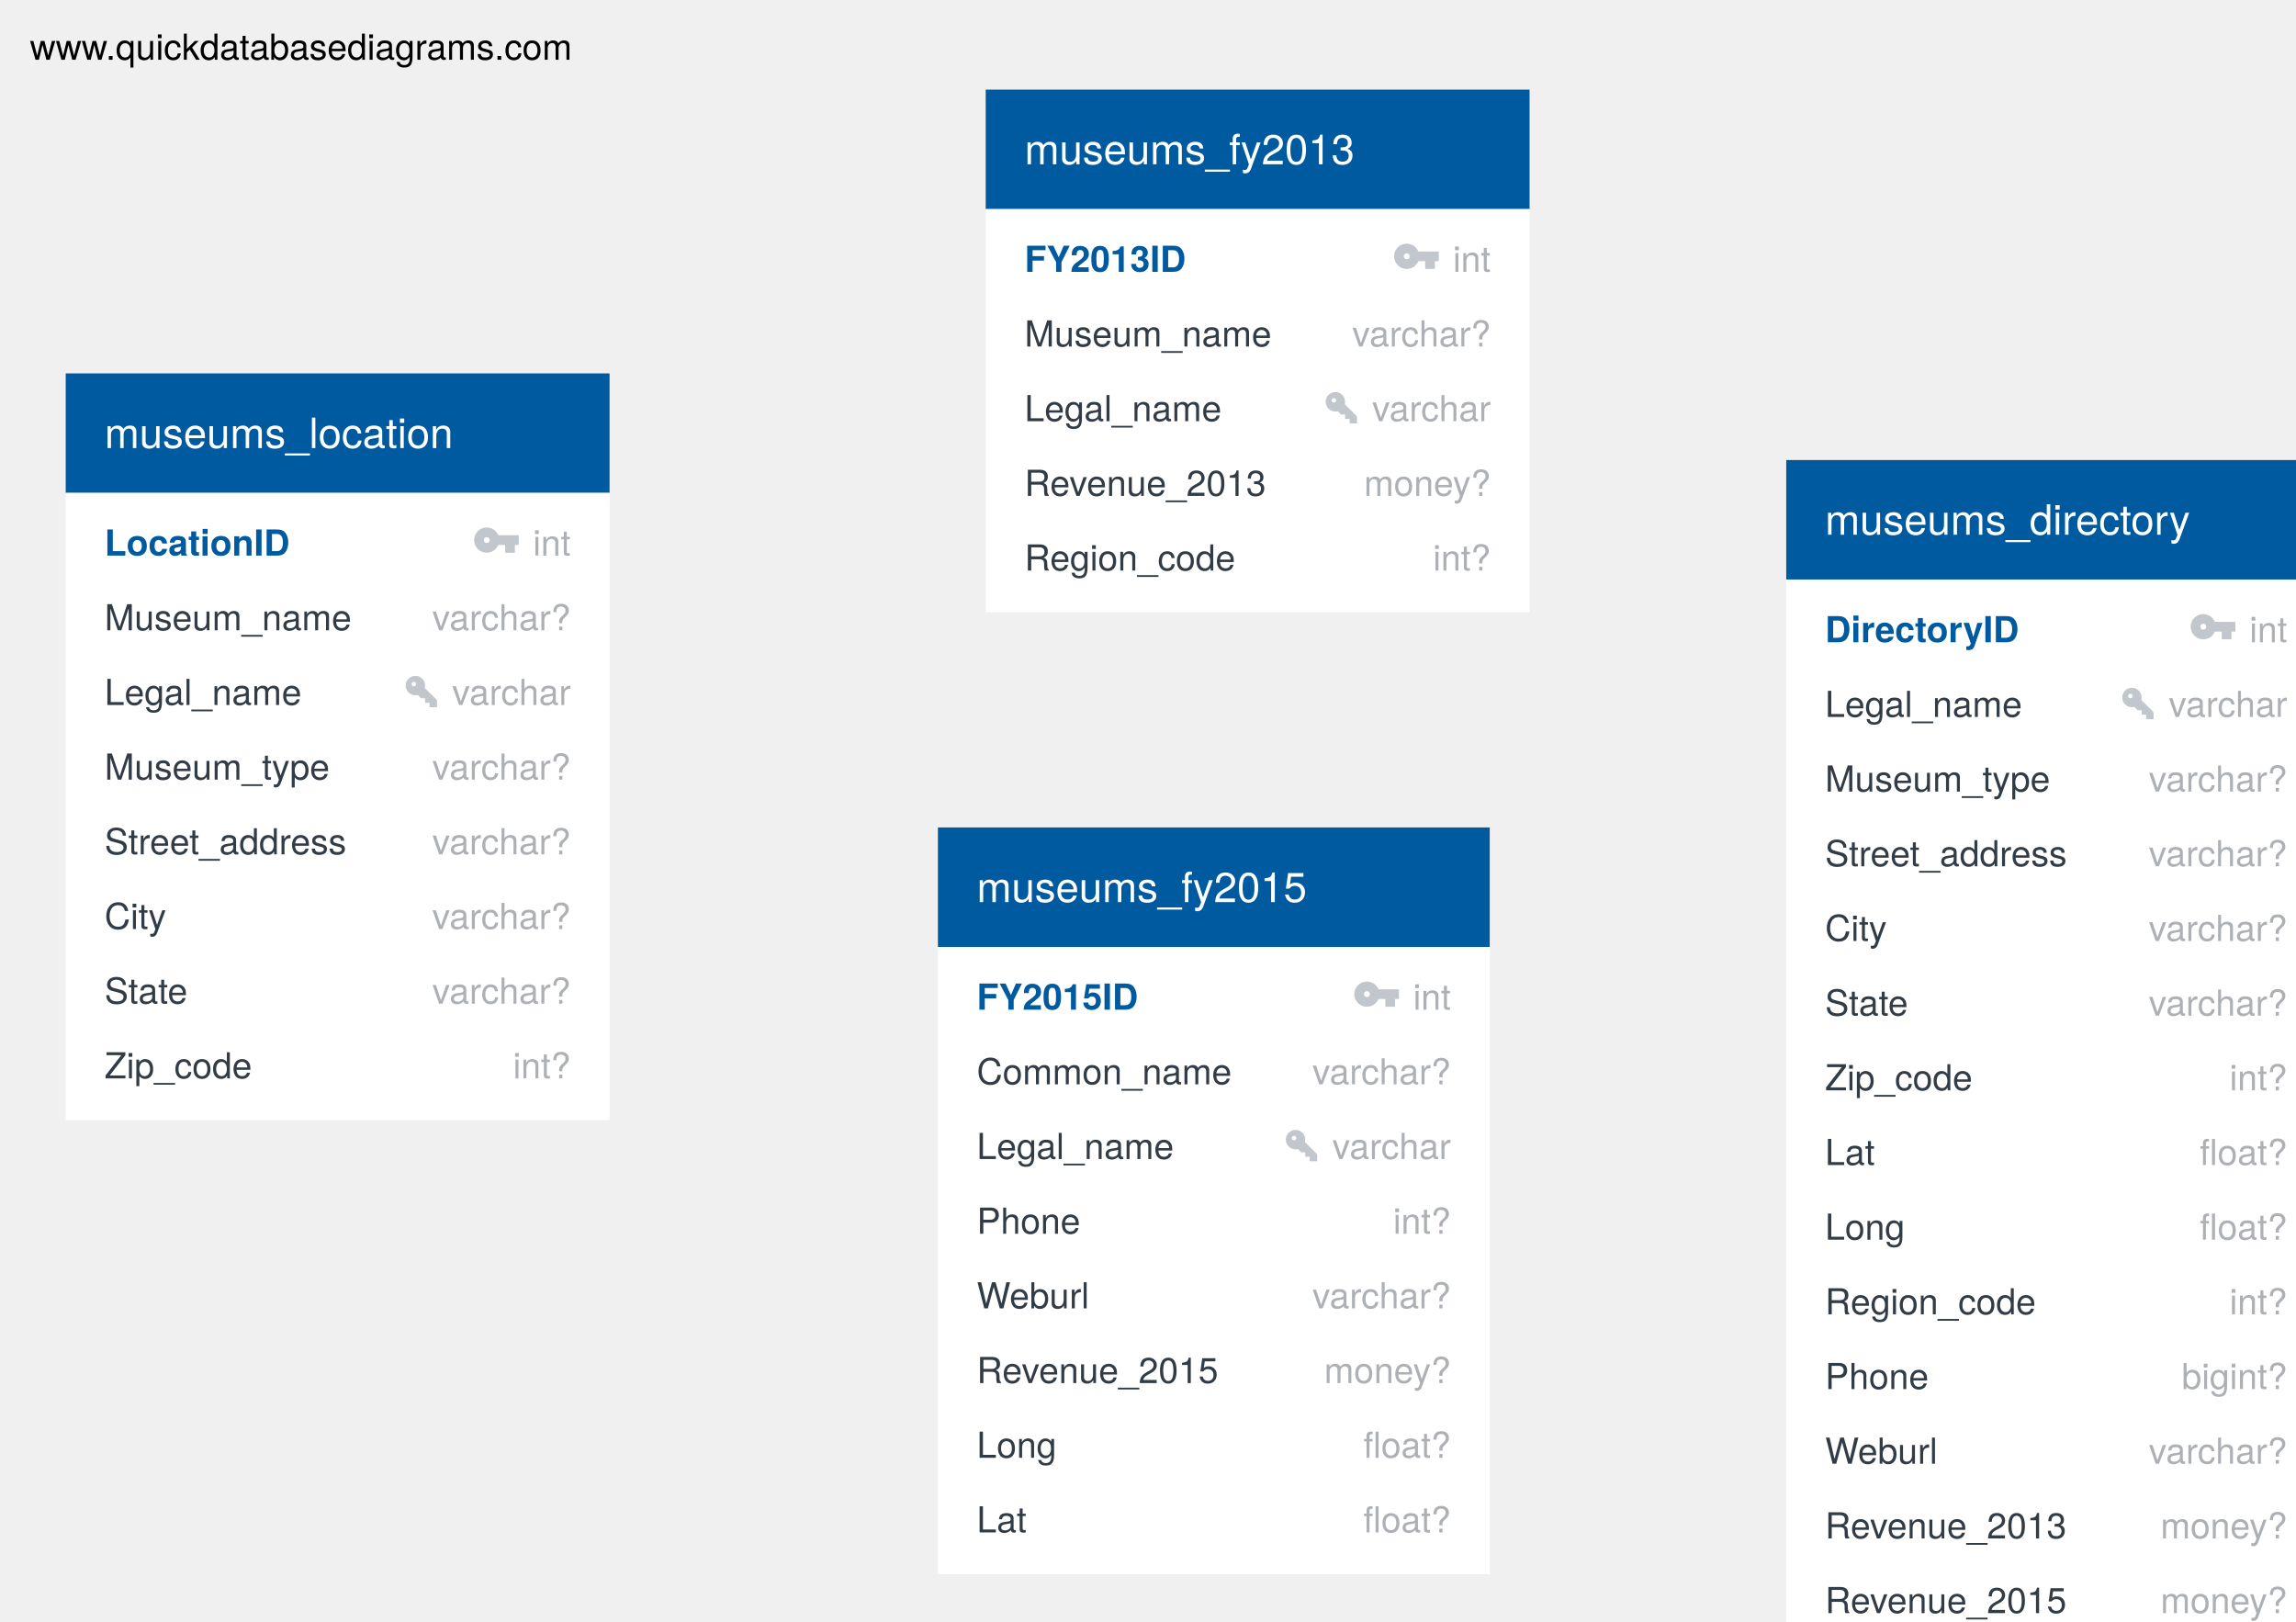
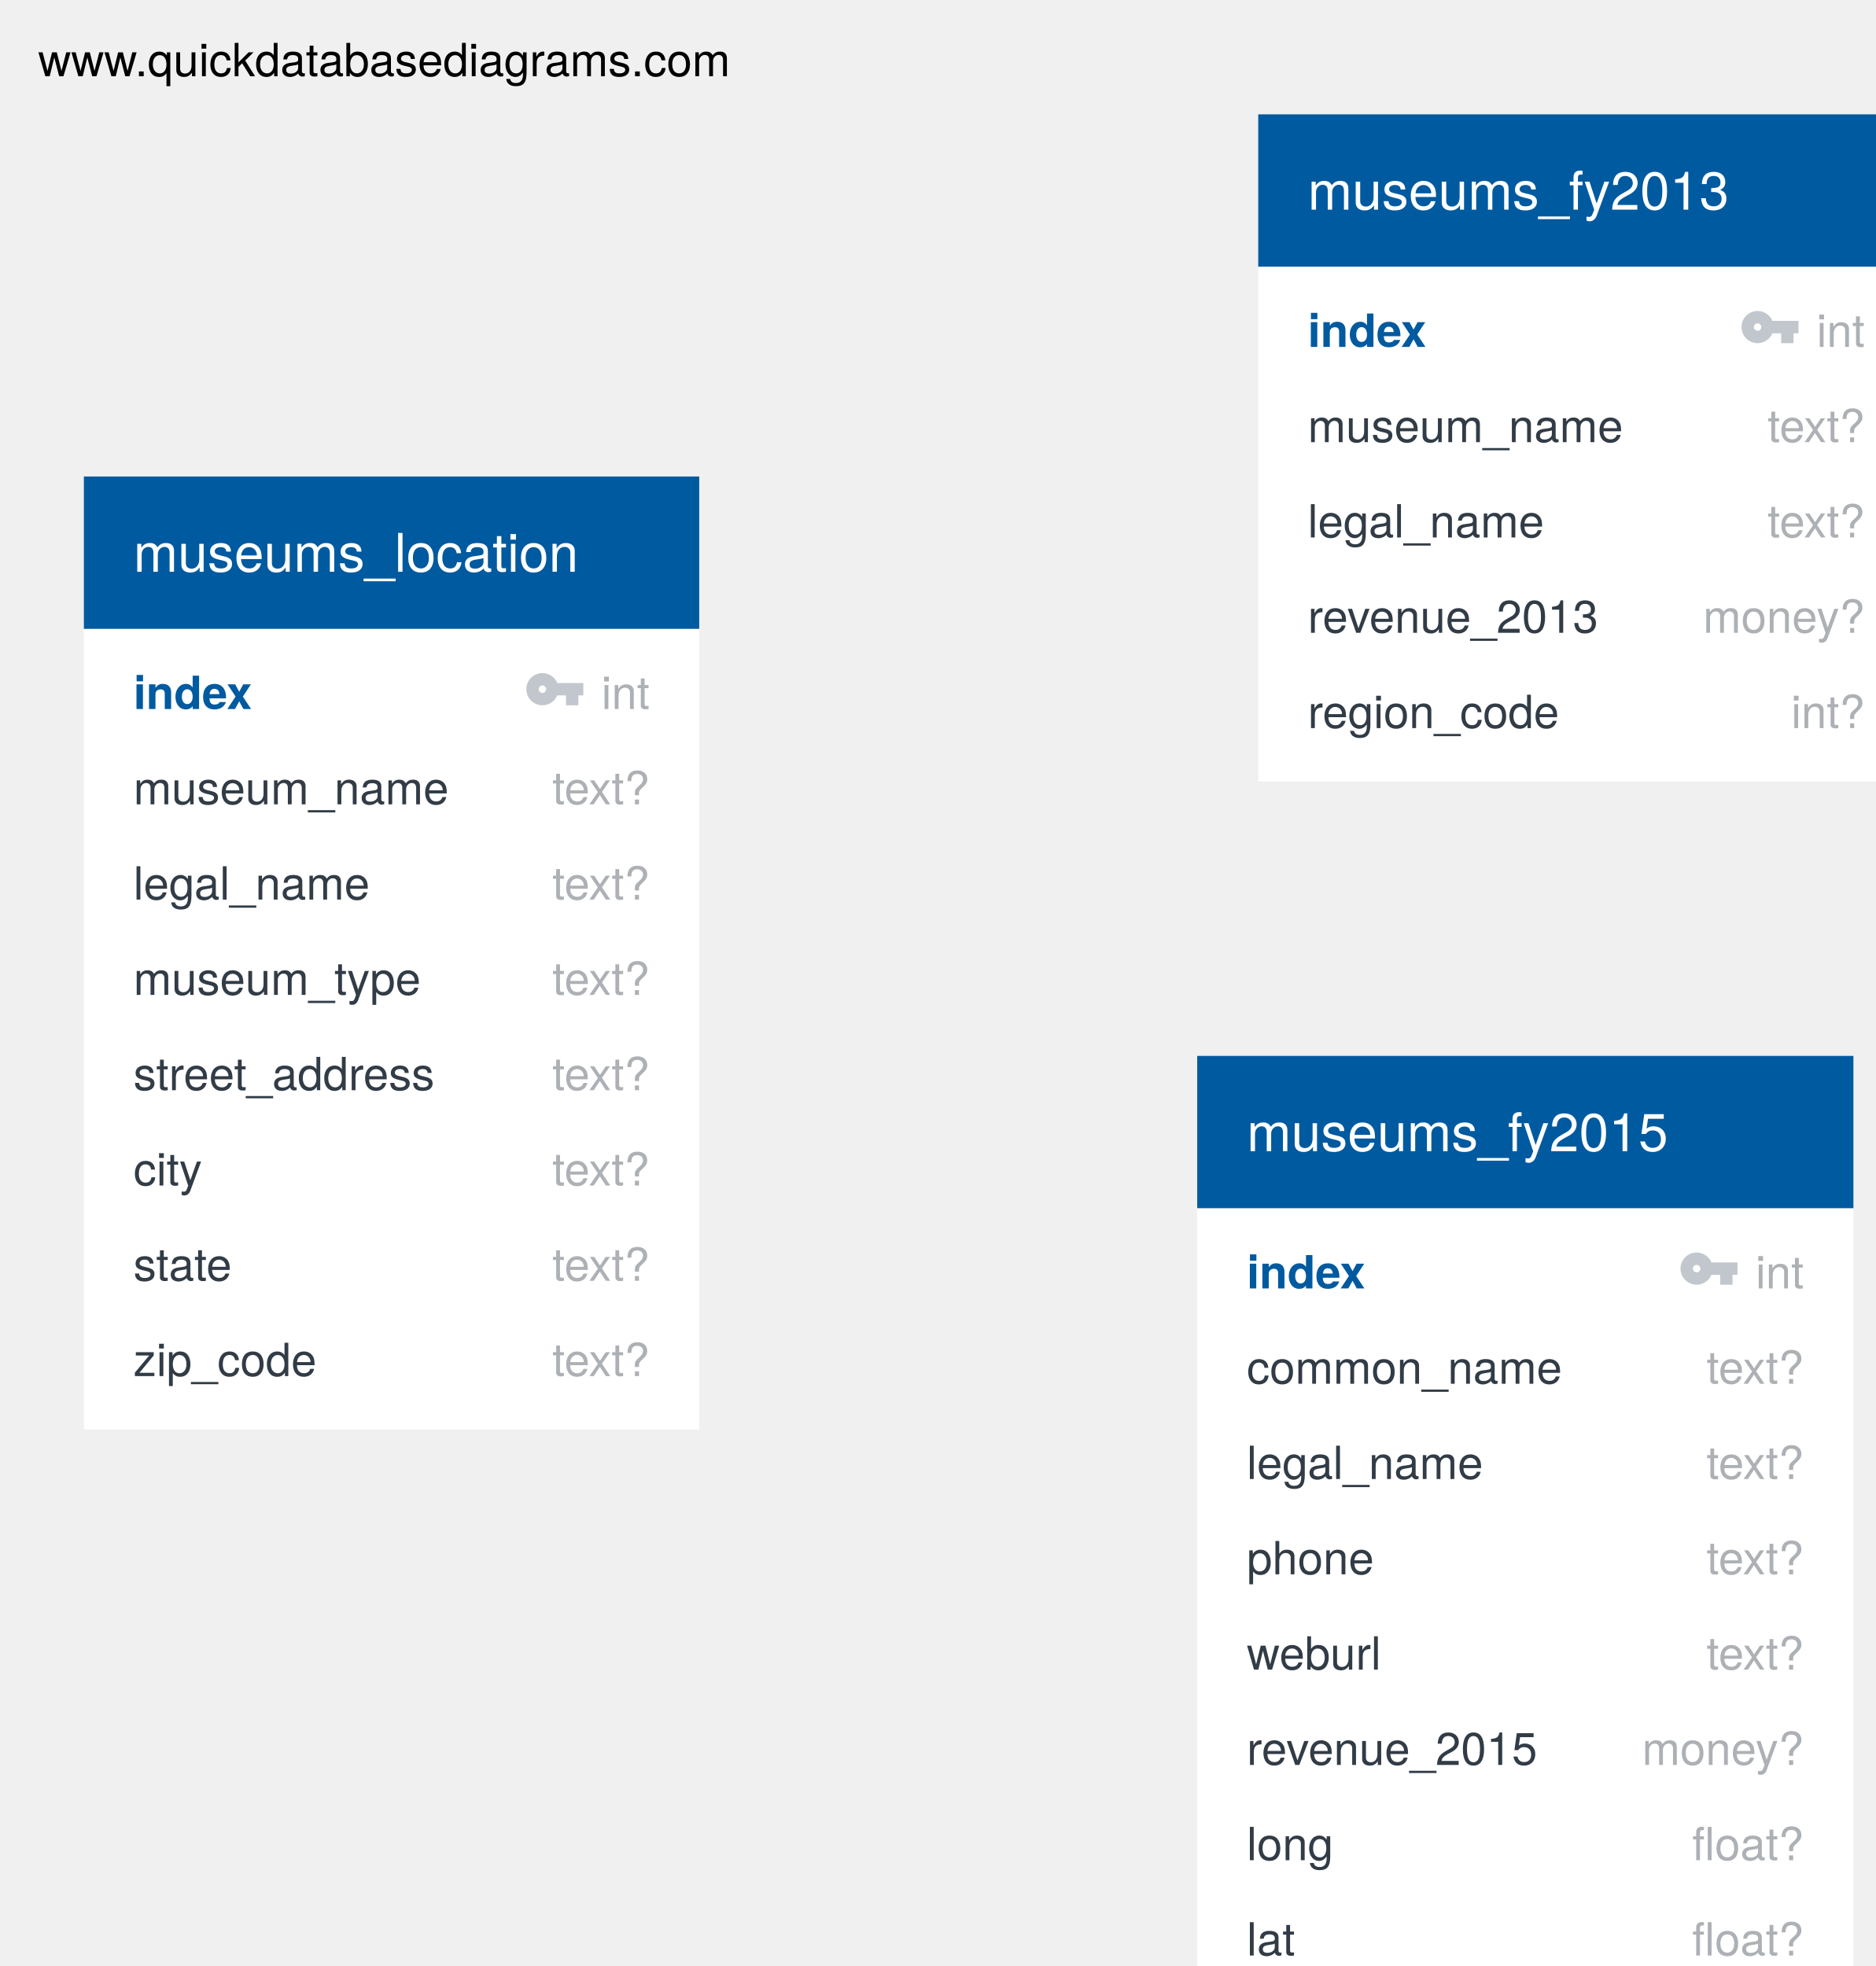
<svg xmlns="http://www.w3.org/2000/svg" class="diagram-root" style="background: #f5f6f6">
  <style>.diagram-root { font-family: "Helvetica Neue", sans-serif; font-size: 12px; } .t { overflow: visible; } .t-bg { y: 40; fill: #fff;   } .th { fill: #005aa0;   } .tht { fill: #fff; font-size: 14px;  } .tf { fill: #323c46; overflow: visible; } .tf.pk { fill: #005aa0; font-weight: bold; } .tf.fk { font-weight: bold; } .ty { fill: #adb1b5; font-weight: normal; text-anchor: end; } .r { fill: transparent; stroke: #c3c3c3; stroke-width: 1; } .l { stroke: 1; } .i { fill: #c2c7ce; stroke: #c2c7ce; } .i.ix { fill: #afb3b6; stroke: #000; } .fa { fill: transparent; overflow: visible; } .fa .bg.hover { fill: #f7f7f7; } .c { cy: 12; r: 4; stroke: #d2d2dc; fill: #d2d2dc; } .hr { fill: transparent; stroke: #323c46; stroke-opacity: 0.035; stroke-width: 13; } .dc { stroke: #fa5a3c; fill: #fa5a3c; } .x { stroke: white; stroke-width: 1; } .hl .th { fill: #1b9bff; } .hl .tht {  } .fhl .bg { fill: #e7f4ff; } .fhls .bg {  } .r.hl { stroke: #1b9bff; } .dim { opacity: 0.25; }</style>
  <g class="drawing-wrapper" transform="translate(-63, 20) scale(1,1)">
    <g class="rs" />
    <g class="hrs" />
    <g class="ts">
-       <svg width="182.07" height="250" x="85" y="105" id="h1248006854" class="t">
-         <rect height="40" width="182.07" class="th" />
+       <svg width="161.39" height="250" x="85" y="105" id="h1248006854" class="t">
+         <rect height="40" width="161.39" class="th" />
        <text x="13" y="25" class="tht">museums_location</text>
-         <rect height="210" width="182.07" class="t-bg" />
-         <text x="13" y="61" class="tf pk">LocationID<tspan x="169.07" class="ty">int</tspan>
+         <rect height="210" width="161.39" class="t-bg" />
+         <text x="13" y="61" class="tf pk">index<tspan x="148.39" class="ty">int</tspan>
        </text>
-         <path d="M7,14A2,2 0 0,1 5,12A2,2 0 0,1 7,10A2,2 0 0,1 9,12A2,2 0 0,1 7,14M12.65,10C11.83,7.67 9.61,6 7, 6A6, 6 0 0, 0 1, 12A6, 6 0 0, 0 7, 18C9.61, 18 11.83, 16.33 12.65, 14H17V18H21V14H23V10H12.65Z" class="i pk" transform="translate(136.3962, 48) scale(0.65)" />
-         <text x="13" y="86" class="tf">Museum_name<tspan x="169.07" class="ty">varchar?</tspan>
+         <path d="M7,14A2,2 0 0,1 5,12A2,2 0 0,1 7,10A2,2 0 0,1 9,12A2,2 0 0,1 7,14M12.65,10C11.83,7.67 9.61,6 7, 6A6, 6 0 0, 0 1, 12A6, 6 0 0, 0 7, 18C9.61, 18 11.83, 16.33 12.65, 14H17V18H21V14H23V10H12.65Z" class="i pk" transform="translate(115.7162, 48) scale(0.65)" />
+         <text x="13" y="86" class="tf">museum_name<tspan x="148.39" class="ty">text?</tspan>
        </text>
-         <text x="13" y="111" class="tf">Legal_name<tspan x="169.07" class="ty">varchar</tspan>
+         <text x="13" y="111" class="tf">legal_name<tspan x="148.39" class="ty">text?</tspan>
        </text>
-         <path d="M22,18V22H18V19H15V16H12L9.74,13.74C9.19,13.91 8.61,14 8,14A6,6 0 0,1 2,8A6,6 0 0,1 8,2A6,6 0 0,1 14,8C14,8.61 13.91, 9.19 13.74, 9.74L22, 18M7, 5A2, 2 0 0, 0 5, 7A2, 2 0 0, 0 7, 9A2, 2 0 0, 0 9, 7A2, 2 0 0, 0 7, 5Z" class="i uq" transform="translate(113.0563, 100.5) scale(0.5)" />
-         <text x="13" y="136" class="tf">Museum_type<tspan x="169.07" class="ty">varchar?</tspan>
+         <text x="13" y="136" class="tf">museum_type<tspan x="148.39" class="ty">text?</tspan>
        </text>
-         <text x="13" y="161" class="tf">Street_address<tspan x="169.07" class="ty">varchar?</tspan>
+         <text x="13" y="161" class="tf">street_address<tspan x="148.39" class="ty">text?</tspan>
        </text>
-         <text x="13" y="186" class="tf">City<tspan x="169.07" class="ty">varchar?</tspan>
+         <text x="13" y="186" class="tf">city<tspan x="148.39" class="ty">text?</tspan>
        </text>
-         <text x="13" y="211" class="tf">State<tspan x="169.07" class="ty">varchar?</tspan>
+         <text x="13" y="211" class="tf">state<tspan x="148.39" class="ty">text?</tspan>
        </text>
-         <text x="13" y="236" class="tf">Zip_code<tspan x="169.07" class="ty">int?</tspan>
+         <text x="13" y="236" class="tf">zip_code<tspan x="148.39" class="ty">text?</tspan>
        </text>
      </svg>
-       <svg width="184.73" height="250" x="377" y="257" id="h3312023188" class="t">
-         <rect height="40" width="184.73" class="th" />
+       <svg width="172.1" height="250" x="377" y="257" id="h3312023188" class="t">
+         <rect height="40" width="172.1" class="th" />
        <text x="13" y="25" class="tht">museums_fy2015</text>
-         <rect height="210" width="184.73" class="t-bg" />
-         <text x="13" y="61" class="tf pk">FY2015ID<tspan x="171.73" class="ty">int</tspan>
+         <rect height="210" width="172.1" class="t-bg" />
+         <text x="13" y="61" class="tf pk">index<tspan x="159.1" class="ty">int</tspan>
        </text>
-         <path d="M7,14A2,2 0 0,1 5,12A2,2 0 0,1 7,10A2,2 0 0,1 9,12A2,2 0 0,1 7,14M12.65,10C11.83,7.67 9.61,6 7, 6A6, 6 0 0, 0 1, 12A6, 6 0 0, 0 7, 18C9.61, 18 11.83, 16.33 12.65, 14H17V18H21V14H23V10H12.65Z" class="i pk" transform="translate(139.0562, 48) scale(0.65)" />
-         <text x="13" y="86" class="tf">Common_name<tspan x="171.73" class="ty">varchar?</tspan>
+         <path d="M7,14A2,2 0 0,1 5,12A2,2 0 0,1 7,10A2,2 0 0,1 9,12A2,2 0 0,1 7,14M12.65,10C11.83,7.67 9.61,6 7, 6A6, 6 0 0, 0 1, 12A6, 6 0 0, 0 7, 18C9.61, 18 11.83, 16.33 12.65, 14H17V18H21V14H23V10H12.65Z" class="i pk" transform="translate(126.4262, 48) scale(0.65)" />
+         <text x="13" y="86" class="tf">common_name<tspan x="159.1" class="ty">text?</tspan>
        </text>
-         <text x="13" y="111" class="tf">Legal_name<tspan x="171.73" class="ty">varchar</tspan>
+         <text x="13" y="111" class="tf">legal_name<tspan x="159.1" class="ty">text?</tspan>
        </text>
-         <path d="M22,18V22H18V19H15V16H12L9.74,13.74C9.19,13.91 8.61,14 8,14A6,6 0 0,1 2,8A6,6 0 0,1 8,2A6,6 0 0,1 14,8C14,8.61 13.91, 9.19 13.74, 9.74L22, 18M7, 5A2, 2 0 0, 0 5, 7A2, 2 0 0, 0 7, 9A2, 2 0 0, 0 9, 7A2, 2 0 0, 0 7, 5Z" class="i uq" transform="translate(115.7163, 100.5) scale(0.5)" />
-         <text x="13" y="136" class="tf">Phone<tspan x="171.73" class="ty">int?</tspan>
+         <text x="13" y="136" class="tf">phone<tspan x="159.1" class="ty">text?</tspan>
        </text>
-         <text x="13" y="161" class="tf">Weburl<tspan x="171.73" class="ty">varchar?</tspan>
+         <text x="13" y="161" class="tf">weburl<tspan x="159.1" class="ty">text?</tspan>
        </text>
-         <text x="13" y="186" class="tf">Revenue_2015<tspan x="171.73" class="ty">money?</tspan>
+         <text x="13" y="186" class="tf">revenue_2015<tspan x="159.1" class="ty">money?</tspan>
        </text>
-         <text x="13" y="211" class="tf">Long<tspan x="171.73" class="ty">float?</tspan>
+         <text x="13" y="211" class="tf">long<tspan x="159.1" class="ty">float?</tspan>
        </text>
-         <text x="13" y="236" class="tf">Lat<tspan x="171.73" class="ty">float?</tspan>
+         <text x="13" y="236" class="tf">lat<tspan x="159.1" class="ty">float?</tspan>
        </text>
      </svg>
-       <svg width="182.07" height="175" x="393" y="10" id="h982289467" class="t">
-         <rect height="40" width="182.07" class="th" />
+       <svg width="172.1" height="175" x="393" y="10" id="h982289467" class="t">
+         <rect height="40" width="172.1" class="th" />
        <text x="13" y="25" class="tht">museums_fy2013</text>
-         <rect height="135" width="182.07" class="t-bg" />
-         <text x="13" y="61" class="tf pk">FY2013ID<tspan x="169.07" class="ty">int</tspan>
+         <rect height="135" width="172.1" class="t-bg" />
+         <text x="13" y="61" class="tf pk">index<tspan x="159.1" class="ty">int</tspan>
        </text>
-         <path d="M7,14A2,2 0 0,1 5,12A2,2 0 0,1 7,10A2,2 0 0,1 9,12A2,2 0 0,1 7,14M12.65,10C11.83,7.67 9.61,6 7, 6A6, 6 0 0, 0 1, 12A6, 6 0 0, 0 7, 18C9.61, 18 11.83, 16.33 12.65, 14H17V18H21V14H23V10H12.65Z" class="i pk" transform="translate(136.3962, 48) scale(0.65)" />
-         <text x="13" y="86" class="tf">Museum_name<tspan x="169.07" class="ty">varchar?</tspan>
+         <path d="M7,14A2,2 0 0,1 5,12A2,2 0 0,1 7,10A2,2 0 0,1 9,12A2,2 0 0,1 7,14M12.65,10C11.83,7.67 9.61,6 7, 6A6, 6 0 0, 0 1, 12A6, 6 0 0, 0 7, 18C9.61, 18 11.83, 16.33 12.65, 14H17V18H21V14H23V10H12.65Z" class="i pk" transform="translate(126.4262, 48) scale(0.65)" />
+         <text x="13" y="86" class="tf">museum_name<tspan x="159.1" class="ty">text?</tspan>
        </text>
-         <text x="13" y="111" class="tf">Legal_name<tspan x="169.07" class="ty">varchar</tspan>
+         <text x="13" y="111" class="tf">legal_name<tspan x="159.1" class="ty">text?</tspan>
        </text>
-         <path d="M22,18V22H18V19H15V16H12L9.74,13.74C9.19,13.91 8.61,14 8,14A6,6 0 0,1 2,8A6,6 0 0,1 8,2A6,6 0 0,1 14,8C14,8.61 13.91, 9.19 13.74, 9.74L22, 18M7, 5A2, 2 0 0, 0 5, 7A2, 2 0 0, 0 7, 9A2, 2 0 0, 0 9, 7A2, 2 0 0, 0 7, 5Z" class="i uq" transform="translate(113.0563, 100.5) scale(0.5)" />
-         <text x="13" y="136" class="tf">Revenue_2013<tspan x="169.07" class="ty">money?</tspan>
+         <text x="13" y="136" class="tf">revenue_2013<tspan x="159.1" class="ty">money?</tspan>
        </text>
-         <text x="13" y="161" class="tf">Region_code<tspan x="169.07" class="ty">int?</tspan>
-         </text>
-       </svg>
-       <svg width="180.74" height="400" x="661" y="134" id="h3906558238" class="t">
-         <rect height="40" width="180.74" class="th" />
-         <text x="13" y="25" class="tht">museums_directory</text>
-         <rect height="360" width="180.74" class="t-bg" />
-         <text x="13" y="61" class="tf pk">DirectoryID<tspan x="167.74" class="ty">int</tspan>
-         </text>
-         <path d="M7,14A2,2 0 0,1 5,12A2,2 0 0,1 7,10A2,2 0 0,1 9,12A2,2 0 0,1 7,14M12.65,10C11.83,7.67 9.61,6 7, 6A6, 6 0 0, 0 1, 12A6, 6 0 0, 0 7, 18C9.61, 18 11.83, 16.33 12.65, 14H17V18H21V14H23V10H12.65Z" class="i pk" transform="translate(135.0662, 48) scale(0.65)" />
-         <text x="13" y="86" class="tf">Legal_name<tspan x="167.74" class="ty">varchar</tspan>
-         </text>
-         <path d="M22,18V22H18V19H15V16H12L9.74,13.74C9.19,13.91 8.61,14 8,14A6,6 0 0,1 2,8A6,6 0 0,1 8,2A6,6 0 0,1 14,8C14,8.61 13.91, 9.19 13.74, 9.74L22, 18M7, 5A2, 2 0 0, 0 5, 7A2, 2 0 0, 0 7, 9A2, 2 0 0, 0 9, 7A2, 2 0 0, 0 7, 5Z" class="i uq" transform="translate(111.7263, 75.5) scale(0.5)" />
-         <text x="13" y="111" class="tf">Museum_type<tspan x="167.74" class="ty">varchar?</tspan>
-         </text>
-         <text x="13" y="136" class="tf">Street_address<tspan x="167.74" class="ty">varchar?</tspan>
-         </text>
-         <text x="13" y="161" class="tf">City<tspan x="167.74" class="ty">varchar?</tspan>
-         </text>
-         <text x="13" y="186" class="tf">State<tspan x="167.74" class="ty">varchar?</tspan>
-         </text>
-         <text x="13" y="211" class="tf">Zip_code<tspan x="167.74" class="ty">int?</tspan>
-         </text>
-         <text x="13" y="236" class="tf">Lat<tspan x="167.74" class="ty">float?</tspan>
-         </text>
-         <text x="13" y="261" class="tf">Long<tspan x="167.74" class="ty">float?</tspan>
-         </text>
-         <text x="13" y="286" class="tf">Region_code<tspan x="167.74" class="ty">int?</tspan>
-         </text>
-         <text x="13" y="311" class="tf">Phone<tspan x="167.74" class="ty">bigint?</tspan>
-         </text>
-         <text x="13" y="336" class="tf">Weburl<tspan x="167.74" class="ty">varchar?</tspan>
-         </text>
-         <text x="13" y="361" class="tf">Revenue_2013<tspan x="167.74" class="ty">money?</tspan>
-         </text>
-         <text x="13" y="386" class="tf">Revenue_2015<tspan x="167.74" class="ty">money?</tspan>
+         <text x="13" y="161" class="tf">region_code<tspan x="159.1" class="ty">int?</tspan>
        </text>
      </svg>
    </g>
  </g>
  <text class="qdbd-link" x="10" y="20">www.quickdatabasediagrams.com</text>
</svg>
